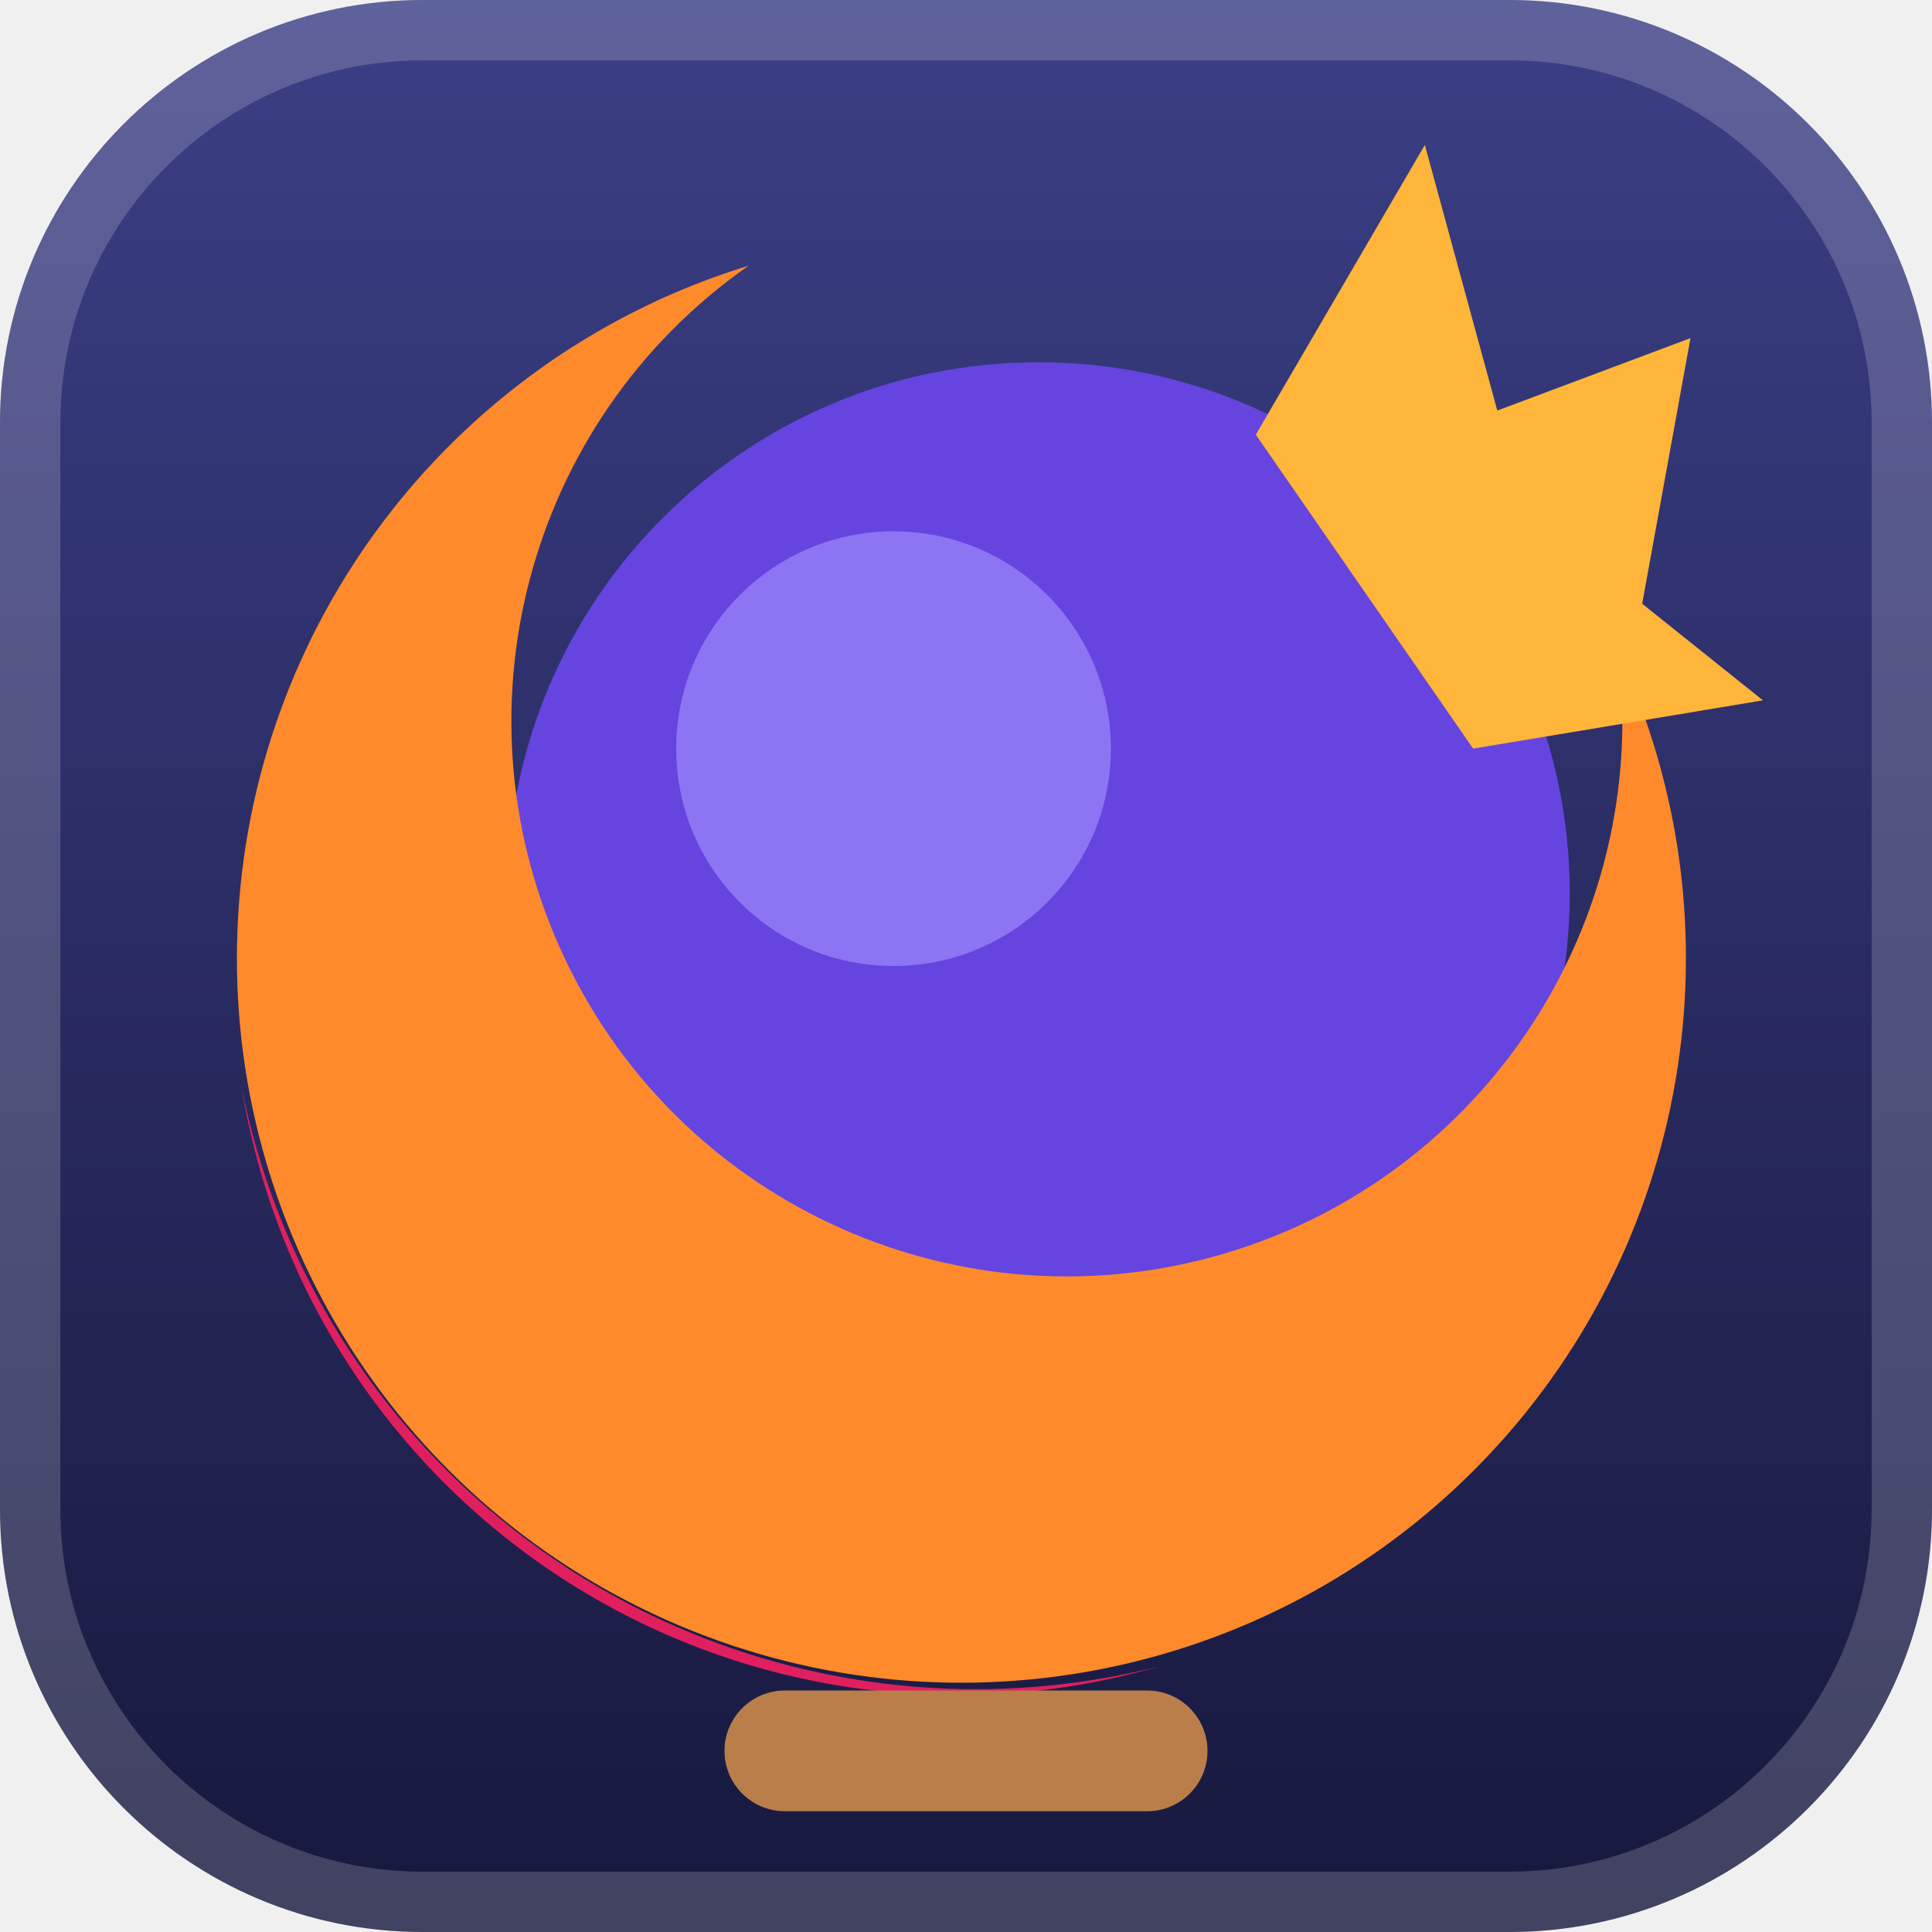
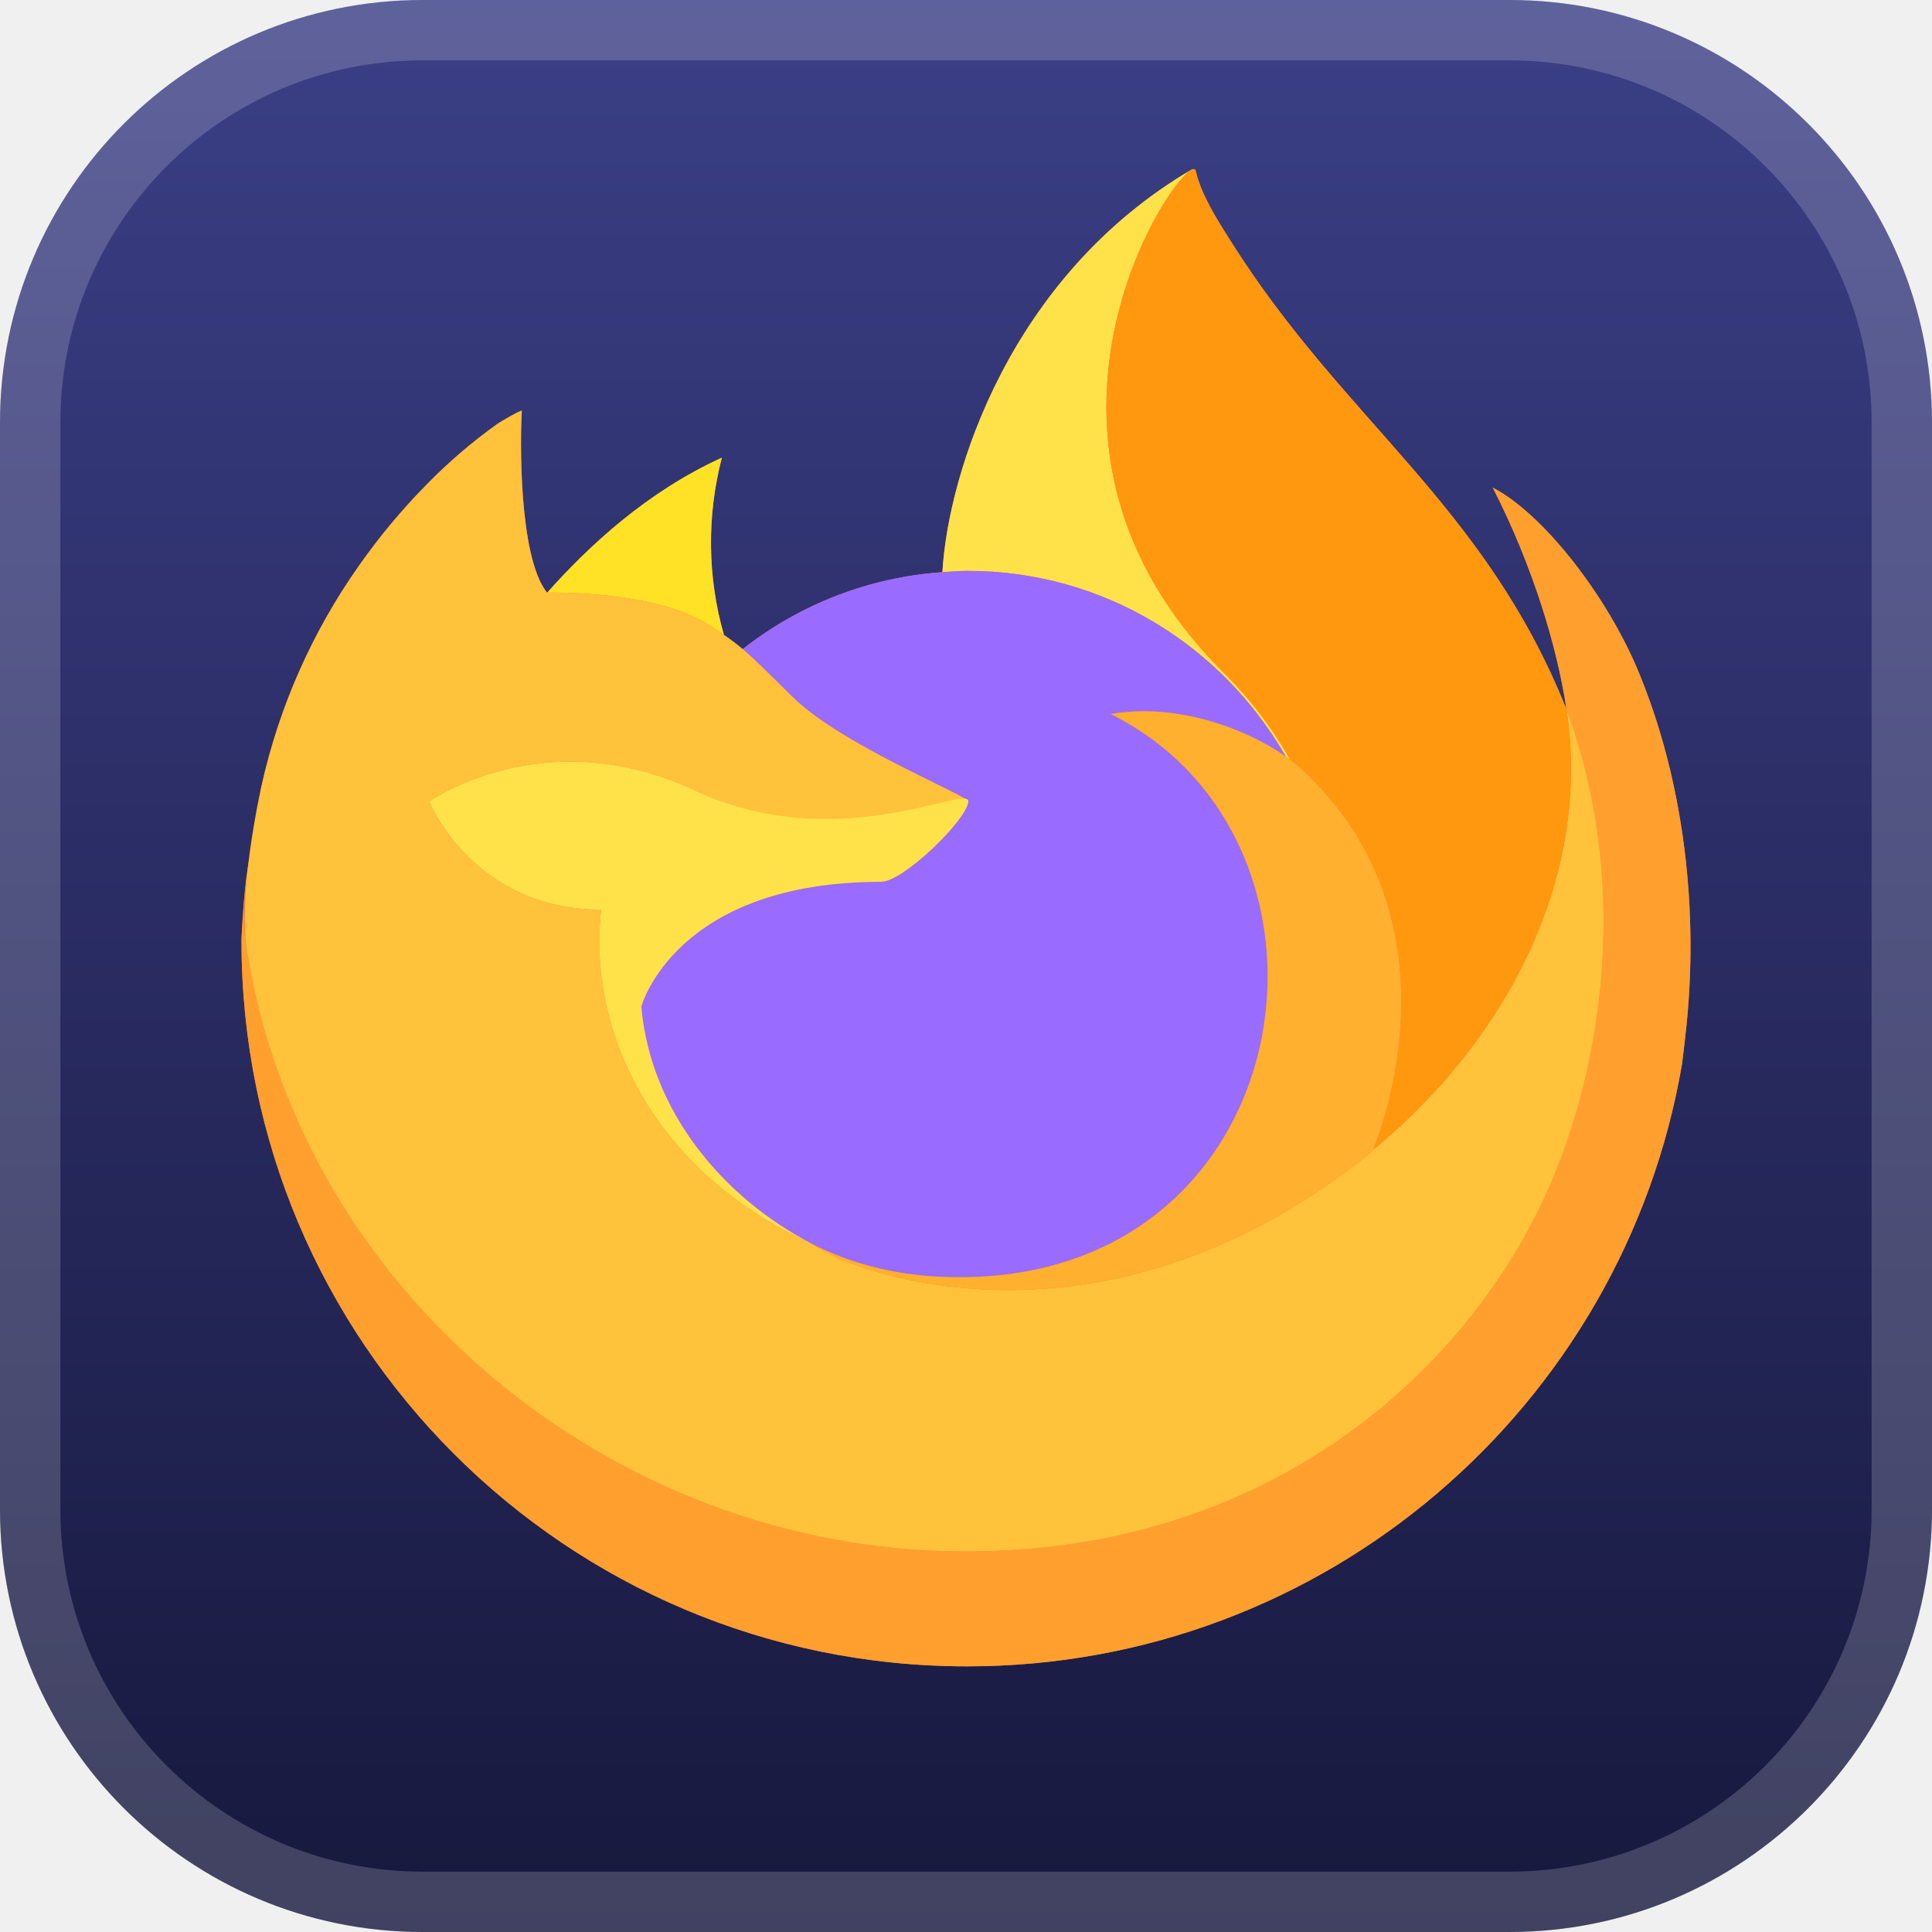
<svg xmlns="http://www.w3.org/2000/svg" viewBox="0 0 16 16">
  <defs>
    <linearGradient id="firefox-16-l1" x1="0" y1="0" x2="0" y2="1">
      <stop offset="0" stop-color="#3B3F86" />
      <stop offset="1" stop-color="#17183D" />
    </linearGradient>
  </defs>
  <rect x="0" y="0" width="16" height="16" rx="3.5" fill="url(#firefox-16-l1)" />
-   <circle cx="8.6" cy="7.4" r="4.4" fill="#6544E0" />
-   <circle cx="7.4" cy="6.2" r="1.8" fill="#A795FF" opacity="0.6" />
-   <path d="M13.4 5.4A6 6 0 1 1 6.2 2.2 4.6 4.6 0 1 0 13.4 5.4Z" fill="#FF8A2C" />
-   <path d="M2 9A6 6 0 0 0 9.6 13.8 6.2 6.2 0 0 1 2 9Z" fill="#E0205E" />
-   <path d="M10.4 3.6l1.4-2.4.6 2.2 1.6-.6-.4 2.2 1 .8-2.4.4z" fill="#FFB43A" />
-   <rect x="6" y="14" width="4" height="1" rx="0.5" fill="#B97E4A" />
+   <g transform="translate(1.6 1.4) scale(0.025)">
+     <path d="M478.711 166.353c-10.445-25.124-31.6-52.248-48.212-60.821 13.52 26.505 21.345 53.093 24.335 72.936 0 .039.015.136.047.4C427.706 111.135 381.627 83.823 344 24.355c-1.9-3.007-3.805-6.022-5.661-9.2a73.716 73.716 0 01-2.646-4.972A43.7 43.7 0 01332.1.677a.626.626 0 00-.546-.644.818.818 0 00-.451 0c-.034.012-.084.051-.12.065-.053.021-.12.069-.176.1.027-.036.083-.117.1-.136-60.37 35.356-80.85 100.761-82.732 133.484a120.249 120.249 0 00-66.142 25.488 71.355 71.355 0 00-6.225-4.7 111.338 111.338 0 01-.674-58.732c-24.688 11.241-43.89 29.01-57.85 44.7h-.111c-9.527-12.067-8.855-51.873-8.312-60.184-.114-.515-7.107 3.63-8.023 4.255a175.073 175.073 0 00-23.486 20.12 210.478 210.478 0 00-22.442 26.913c0 .012-.007.026-.011.038 0-.013.007-.026.011-.038a202.838 202.838 0 00-32.247 72.805c-.115.521-.212 1.061-.324 1.586-.452 2.116-2.08 12.7-2.365 15-.022.177-.032.347-.053.524a229.066 229.066 0 00-3.9 33.157c0 .41-.025.816-.025 1.227C16 388.418 123.6 496 256.324 496c118.865 0 217.56-86.288 236.882-199.63.407-3.076.733-6.168 1.092-9.271 4.777-41.21-.53-84.525-15.587-120.746zM201.716 354.447c1.124.537 2.18 1.124 3.334 1.639.048.033.114.07.163.1a126.191 126.191 0 01-3.497-1.739zm55.053-144.93zm198.131-30.59l-.032-.233c.012.085.027.174.04.259z" fill="#FF6A3D" />
+     <path d="M478.711 166.353c-10.445-25.124-31.6-52.248-48.212-60.821 13.52 26.505 21.345 53.093 24.335 72.936 0-.058.011.048.036.226.012.085.027.174.04.259 22.675 61.47 10.322 123.978-7.479 162.175-27.539 59.1-94.215 119.67-198.576 116.716C136.1 454.651 36.766 370.988 18.223 261.41c-3.379-17.28 0-26.054 1.7-40.084-2.071 10.816-2.86 13.94-3.9 33.157 0 .41-.025.816-.025 1.227C16 388.418 123.6 496 256.324 496c118.865 0 217.56-86.288 236.882-199.63.407-3.076.733-6.168 1.092-9.271 4.777-41.21-.53-84.525-15.587-120.746z" fill="#FFA02E" />
+     <path d="M361.922 194.6c.524.368 1 .734 1.493 1.1a130.706 130.706 0 00-22.31-29.112C266.4 91.892 321.516 4.626 330.811.194c.027-.036.083-.117.1-.136-60.37 35.356-80.85 100.761-82.732 133.484 2.8-.194 5.592-.429 8.442-.429 45.051 0 84.289 24.77 105.301 61.487z" fill="#FFE24A" />
+     <path d="M256.772 209.514c-.393 5.978-21.514 26.593-28.9 26.593-68.339 0-79.432 41.335-79.432 41.335 3.027 34.81 27.261 63.475 56.611 78.643 1.339.692 2.694 1.317 4.05 1.935a132.768 132.768 0 007.059 2.886 106.743 106.743 0 0031.271 6.031c119.78 5.618 142.986-143.194 56.545-186.408 22.137-3.85 45.115 5.053 57.947 14.067-21.012-36.714-60.25-61.484-105.3-61.484-2.85 0-5.641.235-8.442.429a120.249 120.249 0 00-66.142 25.488c3.664 3.1 7.8 7.244 16.514 15.828 16.302 16.067 58.13 32.705 58.219 34.657z" fill="#9A6BFF" />
+     <path d="M170.829 151.036a244.042 244.042 0 014.981 3.3 111.338 111.338 0 01-.674-58.732c-24.688 11.241-43.89 29.01-57.85 44.7 1.155-.033 36.014-.66 53.543 10.732z" fill="#FFE226" />
+     <path d="M18.223 261.41C36.766 370.988 136.1 454.651 248.855 457.844c104.361 2.954 171.037-57.62 198.576-116.716 17.8-38.2 30.154-100.7 7.479-162.175l-.008-.026-.032-.233c-.025-.178-.04-.284-.036-.226 0 .039.015.136.047.4 8.524 55.661-19.79 109.584-64.051 146.044l-.133.313c-86.245 70.223-168.774 42.368-185.484 30.966a144.108 144.108 0 01-3.5-1.743c-50.282-24.029-71.054-69.838-66.6-109.124-42.457 0-56.934-35.809-56.934-35.809s38.119-27.179 88.358-3.541c46.53 21.893 90.228 3.543 90.233 3.541-.089-1.952-41.917-18.59-58.223-34.656-8.713-8.584-12.85-12.723-16.514-15.828a71.355 71.355 0 00-6.225-4.7 282.929 282.929 0 00-4.981-3.3c-17.528-11.392-52.388-10.765-53.543-10.735h-.111c-9.527-12.067-8.855-51.873-8.312-60.184-.114-.515-7.107 3.63-8.023 4.255a175.073 175.073 0 00-23.486 20.12 210.478 210.478 0 00-22.442 26.919c0 .012-.007.026-.011.038 0-.013.007-.026.011-.038a202.838 202.838 0 00-32.247 72.805c-.115.521-8.65 37.842-4.44 57.199z" fill="#FFC23A" />
+     <path d="M341.105 166.587a130.706 130.706 0 0122.31 29.112c1.323.994 2.559 1.985 3.608 2.952 54.482 50.2 25.936 121.2 23.807 126.26 44.261-36.46 72.575-90.383 64.051-146.044C427.706 111.135 381.627 83.823 344 24.355c-1.9-3.007-3.805-6.022-5.661-9.2a73.716 73.716 0 01-2.646-4.972A43.7 43.7 0 01332.1.677a.626.626 0 00-.546-.644.818.818 0 00-.451 0c-.034.012-.084.051-.12.065-.053.021-.12.069-.176.1-9.291 4.428-64.407 91.694 10.298 166.389z" fill="#FF980E" />
+     <path d="M367.023 198.651c-1.049-.967-2.285-1.958-3.608-2.952-.489-.368-.969-.734-1.493-1.1-12.832-9.014-35.81-17.917-57.947-14.067 86.441 43.214 63.235 192.026-56.545 186.408a106.743 106.743 0 01-31.271-6.031 134.51 134.51 0 01-7.059-2.886c-1.356-.618-2.711-1.243-4.05-1.935.048.033.114.07.163.1 16.71 11.4 99.239 39.257 185.484-30.966l.133-.313c2.129-5.054 30.675-76.057-23.807-126.258z" fill="#FFB02E" />
+     <path d="M148.439 277.443s11.093-41.335 79.432-41.335c7.388 0 28.509-20.615 28.9-26.593s-43.7 18.352-90.233-3.541c-50.239-23.638-88.358 3.541-88.358 3.541s14.477 35.809 56.934 35.809c-4.453 39.286 16.319 85.1 66.6 109.124 1.124.537 2.18 1.124 3.334 1.639-29.348-15.169-53.582-43.834-56.609-78.644z" fill="#FFE24A" />
+   </g>
  <rect x="0.25" y="0.25" width="15.5" height="15.5" rx="3.25" fill="none" stroke="#fff" stroke-opacity="0.18" stroke-width="0.5" />
</svg>
